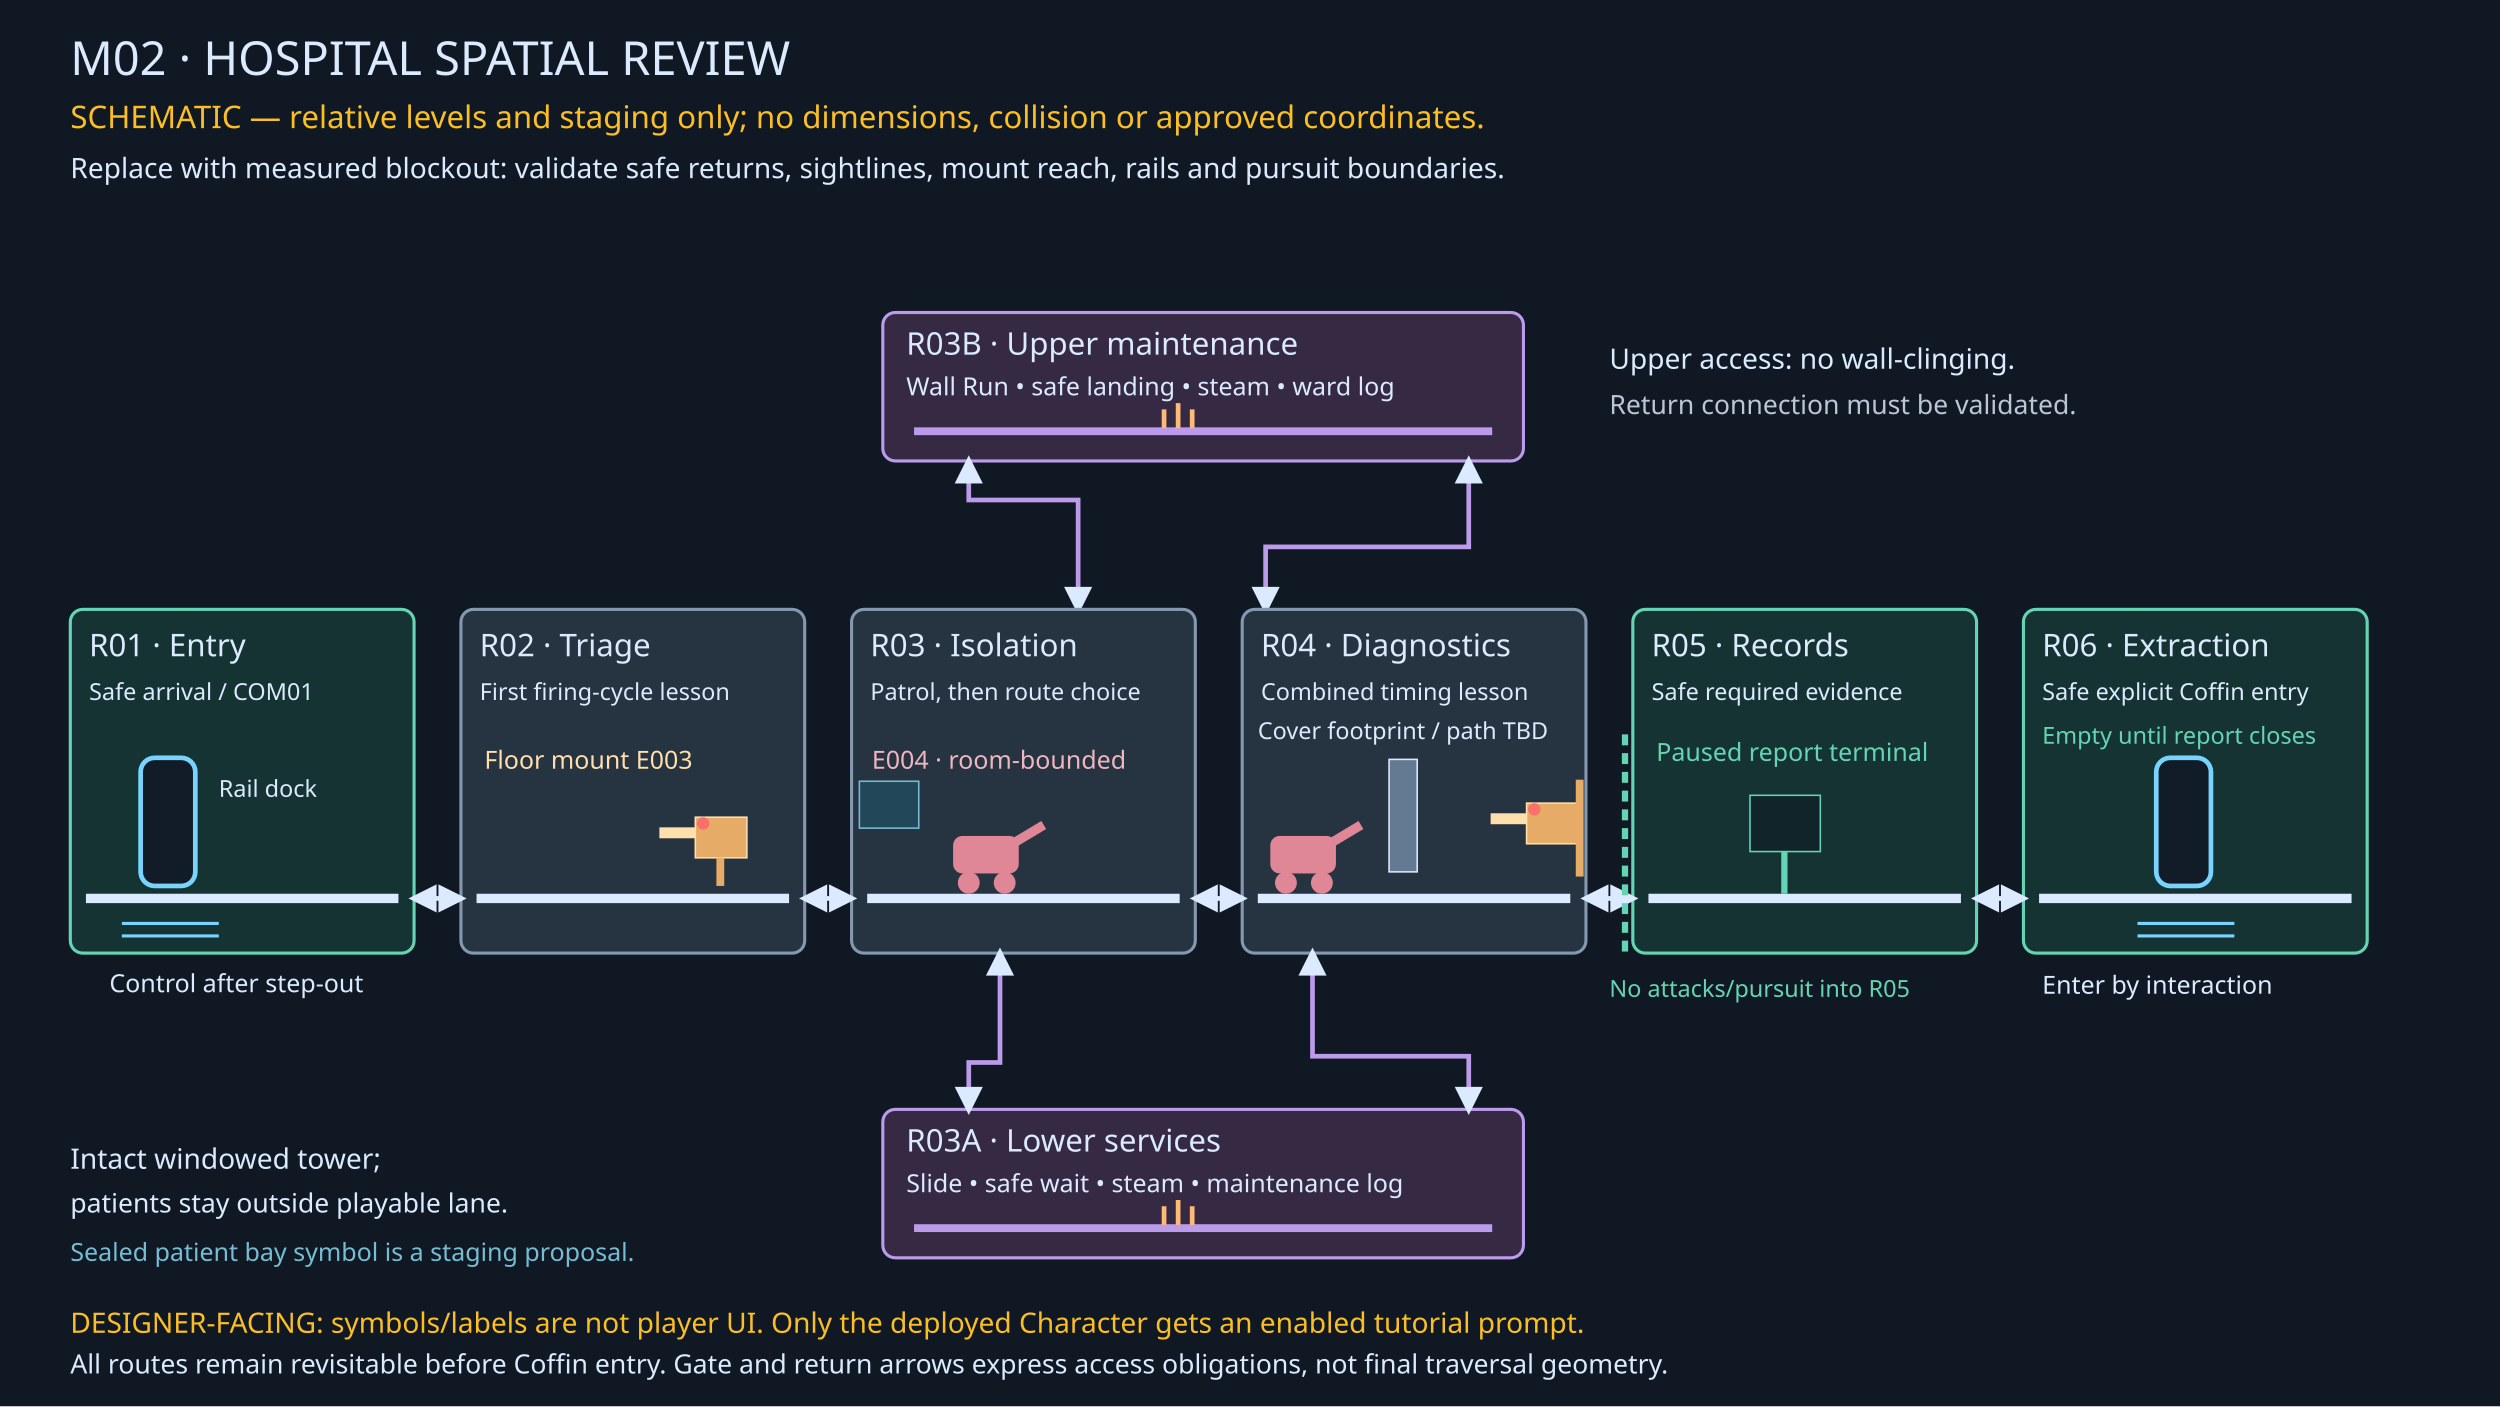
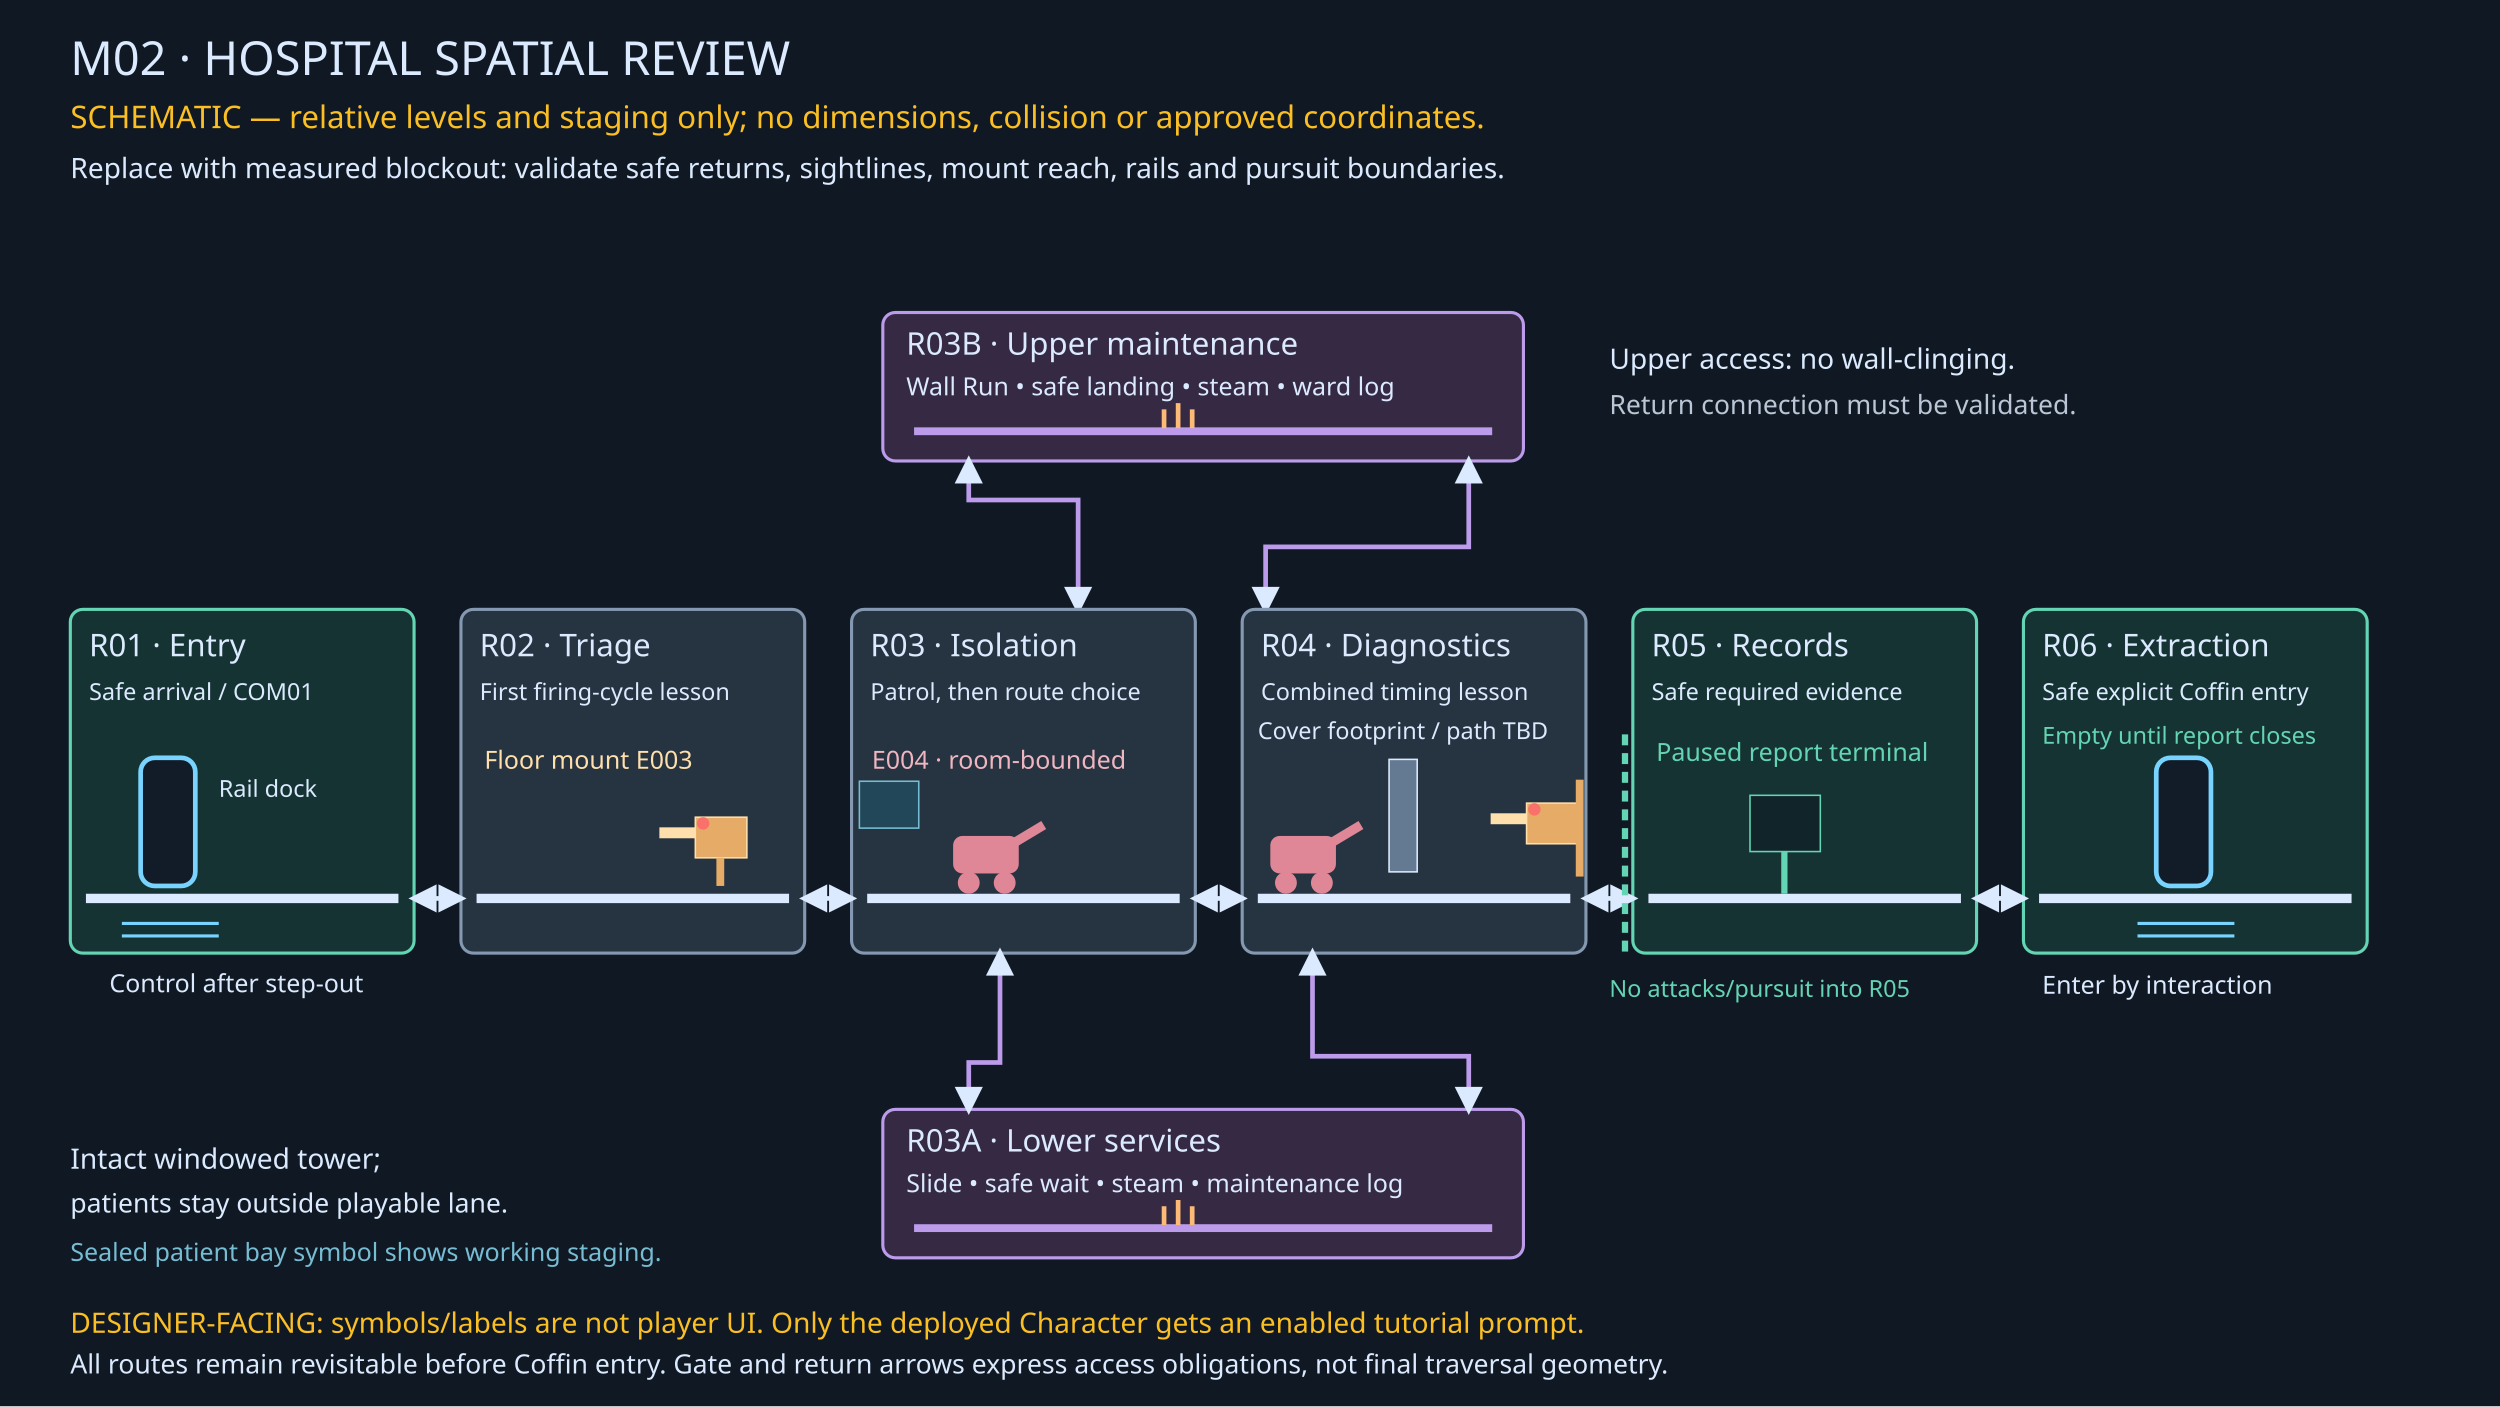
<svg xmlns="http://www.w3.org/2000/svg" width="1600" height="900" viewBox="0 0 1600 900">
  <defs>
    <marker id="arrow" viewBox="0 0 10 10" refX="8" refY="5" markerWidth="6" markerHeight="6" orient="auto-start-reverse">
      <path d="M0 0L10 5L0 10z" fill="#dbeafe" />
    </marker>
  </defs>
  <rect width="1600" height="900" fill="#101923" />
  <g font-family="sans-serif">
    <text x="45" y="48" font-size="30" fill="#dbeafe">M02 · HOSPITAL SPATIAL REVIEW</text>
    <text x="45" y="82" font-size="20" fill="#fbbf24">SCHEMATIC — relative levels and staging only; no dimensions, collision or approved coordinates.</text>
    <text x="45" y="114" font-size="18" fill="#dbeafe">Replace with measured blockout: validate safe returns, sightlines, mount reach, rails and pursuit boundaries.</text>
    <rect x="565" y="200" width="410" height="95" rx="8" fill="#362944" stroke="#bb9bea" stroke-width="2" />
    <text x="580" y="227" font-size="20" fill="#dbeafe">R03B · Upper maintenance</text>
    <text x="580" y="253" font-size="16" fill="#dbeafe">Wall Run • safe landing • steam • ward log</text>
    <path d="M585 276h370" stroke="#bb9bea" stroke-width="5" />
    <path d="M745 274v-12m9 12v-16m9 16v-12" stroke="#fcba76" stroke-width="3" />
    <path d="M690 390V320H620V295" fill="none" stroke="#bb9bea" stroke-width="3" marker-start="url(#arrow)" marker-end="url(#arrow)" />
    <path d="M940 295V350H810V390" fill="none" stroke="#bb9bea" stroke-width="3" marker-start="url(#arrow)" marker-end="url(#arrow)" />
    <text x="1030" y="236" font-size="18" fill="#dbeafe">Upper access: no wall-clinging.</text>
    <text x="1030" y="265" font-size="17" fill="#bac6d5">Return connection must be validated.</text>
    <rect x="45" y="390" width="220" height="220" rx="8" fill="#163333" stroke="#64d5b4" stroke-width="2" />
    <text x="57" y="420" font-size="20" fill="#dbeafe">R01 · Entry</text>
    <text x="57" y="448" font-size="15" fill="#dbeafe">Safe arrival / COM01</text>
    <path d="M55 575h200" stroke="#dbeafe" stroke-width="6" />
    <rect x="295" y="390" width="220" height="220" rx="8" fill="#263340" stroke="#8499b1" stroke-width="2" />
    <text x="307" y="420" font-size="20" fill="#dbeafe">R02 · Triage</text>
    <text x="307" y="448" font-size="15" fill="#dbeafe">First firing-cycle lesson</text>
    <path d="M305 575h200" stroke="#dbeafe" stroke-width="6" />
    <rect x="545" y="390" width="220" height="220" rx="8" fill="#263340" stroke="#8499b1" stroke-width="2" />
    <text x="557" y="420" font-size="20" fill="#dbeafe">R03 · Isolation</text>
    <text x="557" y="448" font-size="15" fill="#dbeafe">Patrol, then route choice</text>
    <path d="M555 575h200" stroke="#dbeafe" stroke-width="6" />
    <rect x="795" y="390" width="220" height="220" rx="8" fill="#263340" stroke="#8499b1" stroke-width="2" />
    <text x="807" y="420" font-size="20" fill="#dbeafe">R04 · Diagnostics</text>
    <text x="807" y="448" font-size="15" fill="#dbeafe">Combined timing lesson</text>
    <path d="M805 575h200" stroke="#dbeafe" stroke-width="6" />
    <rect x="1045" y="390" width="220" height="220" rx="8" fill="#163333" stroke="#64d5b4" stroke-width="2" />
    <text x="1057" y="420" font-size="20" fill="#dbeafe">R05 · Records</text>
    <text x="1057" y="448" font-size="15" fill="#dbeafe">Safe required evidence</text>
    <path d="M1055 575h200" stroke="#dbeafe" stroke-width="6" />
    <rect x="1295" y="390" width="220" height="220" rx="8" fill="#163333" stroke="#64d5b4" stroke-width="2" />
    <text x="1307" y="420" font-size="20" fill="#dbeafe">R06 · Extraction</text>
    <text x="1307" y="448" font-size="15" fill="#dbeafe">Safe explicit Coffin entry</text>
    <path d="M1305 575h200" stroke="#dbeafe" stroke-width="6" />
    <path d="M265 575h30" fill="none" stroke="#dbeafe" stroke-width="3" marker-start="url(#arrow)" marker-end="url(#arrow)" />
    <path d="M515 575h30" fill="none" stroke="#dbeafe" stroke-width="3" marker-start="url(#arrow)" marker-end="url(#arrow)" />
    <path d="M765 575h30" fill="none" stroke="#dbeafe" stroke-width="3" marker-start="url(#arrow)" marker-end="url(#arrow)" />
    <path d="M1015 575h30" fill="none" stroke="#dbeafe" stroke-width="3" marker-start="url(#arrow)" marker-end="url(#arrow)" />
    <path d="M1265 575h30" fill="none" stroke="#dbeafe" stroke-width="3" marker-start="url(#arrow)" marker-end="url(#arrow)" />
    <rect x="90" y="485" width="35" height="82" rx="9" fill="#111c28" stroke="#78d4ff" stroke-width="3" />
    <path d="M78 591h62m-62 8h62" stroke="#78d4ff" stroke-width="2" />
    <text x="140" y="510" font-size="15" fill="#dbeafe">Rail dock</text>
    <text x="70" y="635" font-size="16" fill="#dbeafe">Control after step-out</text>
    <rect x="445" y="523" width="33" height="26" fill="#e6ac67" stroke="#ffdfac" />
    <path d="M445 533h-23" stroke="#ffdfac" stroke-width="7" />
    <circle cx="450" cy="527" r="4" fill="#fa716b" />
    <path d="M461 549v18" stroke="#e6ac67" stroke-width="5" />
    <text x="310" y="492" font-size="16" fill="#ffdfac">Floor mount E003</text>
    <rect x="610" y="535" width="42" height="24" rx="6" fill="#df8797" />
    <circle cx="620" cy="565" r="7" fill="#df8797" />
    <circle cx="643" cy="565" r="7" fill="#df8797" />
    <path d="M648 540l20-12" stroke="#df8797" stroke-width="6" />
    <text x="558" y="492" font-size="16" fill="#efb5c0">E004 · room-bounded</text>
    <rect x="550" y="500" width="38" height="30" fill="#224758" stroke="#76bdd4" />
-     <text x="45" y="807" font-size="16" fill="#76bdd4">Sealed patient bay symbol is a staging proposal.</text>
+     <text x="45" y="807" font-size="16" fill="#76bdd4">Sealed patient bay symbol shows working staging.</text>
    <rect x="977" y="514" width="33" height="26" fill="#e6ac67" stroke="#ffdfac" />
    <path d="M977 524h-23" stroke="#ffdfac" stroke-width="7" />
    <circle cx="982" cy="518" r="4" fill="#fa716b" />
    <path d="M1011 499v62" stroke="#e6ac67" stroke-width="5" />
    <rect x="813" y="535" width="42" height="24" rx="6" fill="#df8797" />
    <circle cx="823" cy="565" r="7" fill="#df8797" />
    <circle cx="846" cy="565" r="7" fill="#df8797" />
    <path d="M851 540l20-12" stroke="#df8797" stroke-width="6" />
    <rect x="889" y="486" width="18" height="72" fill="#637a92" stroke="#dbeafe" />
    <text x="805" y="473" font-size="15" fill="#dbeafe">Cover footprint / path TBD</text>
    <path d="M1040 470v140" stroke="#64d5b4" stroke-width="4" stroke-dasharray="7 5" />
    <text x="1030" y="638" font-size="15" fill="#64d5b4">No attacks/pursuit into R05</text>
    <rect x="1120" y="509" width="45" height="36" fill="#10242a" stroke="#64d5b4" />
    <path d="M1142 545v27" stroke="#64d5b4" stroke-width="4" />
    <text x="1060" y="487" font-size="16" fill="#64d5b4">Paused report terminal</text>
    <rect x="1380" y="485" width="35" height="82" rx="9" fill="#111c28" stroke="#78d4ff" stroke-width="3" />
    <path d="M1368 591h62m-62 8h62" stroke="#78d4ff" stroke-width="2" />
    <text x="1307" y="476" font-size="15" fill="#64d5b4">Empty until report closes</text>
    <text x="1307" y="636" font-size="16" fill="#dbeafe">Enter by interaction</text>
    <rect x="565" y="710" width="410" height="95" rx="8" fill="#362944" stroke="#bb9bea" stroke-width="2" />
    <text x="580" y="737" font-size="20" fill="#dbeafe">R03A · Lower services</text>
    <text x="580" y="763" font-size="16" fill="#dbeafe">Slide • safe wait • steam • maintenance log</text>
    <path d="M585 786h370" stroke="#bb9bea" stroke-width="5" />
    <path d="M745 784v-12m9 12v-16m9 16v-12" stroke="#fcba76" stroke-width="3" />
    <path d="M640 610V680H620V710" fill="none" stroke="#bb9bea" stroke-width="3" marker-start="url(#arrow)" marker-end="url(#arrow)" />
    <path d="M940 710V676H840V610" fill="none" stroke="#bb9bea" stroke-width="3" marker-start="url(#arrow)" marker-end="url(#arrow)" />
    <text x="45" y="748" font-size="18" fill="#dbeafe">Intact windowed tower;</text>
    <text x="45" y="776" font-size="17" fill="#dbeafe">patients stay outside playable lane.</text>
    <text x="45" y="853" font-size="18" fill="#fbbf24">DESIGNER-FACING: symbols/labels are not player UI. Only the deployed Character gets an enabled tutorial prompt.</text>
    <text x="45" y="879" font-size="17" fill="#dbeafe">All routes remain revisitable before Coffin entry. Gate and return arrows express access obligations, not final traversal geometry.</text>
  </g>
</svg>
